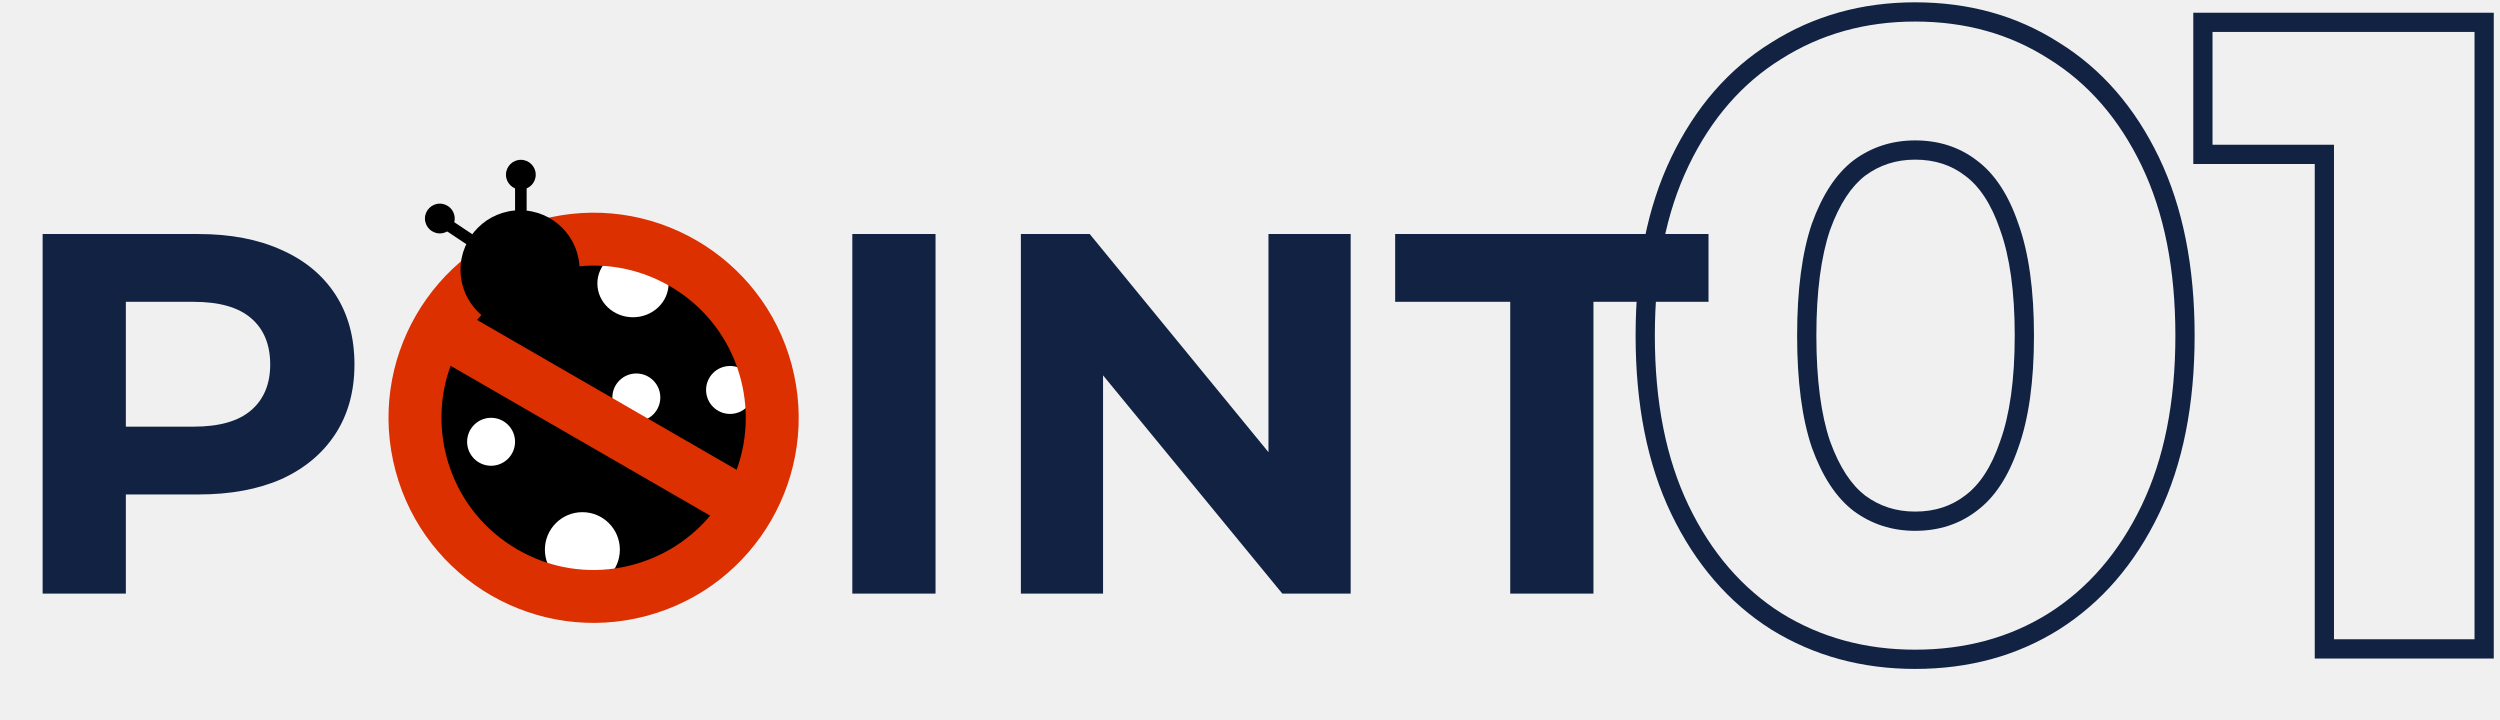
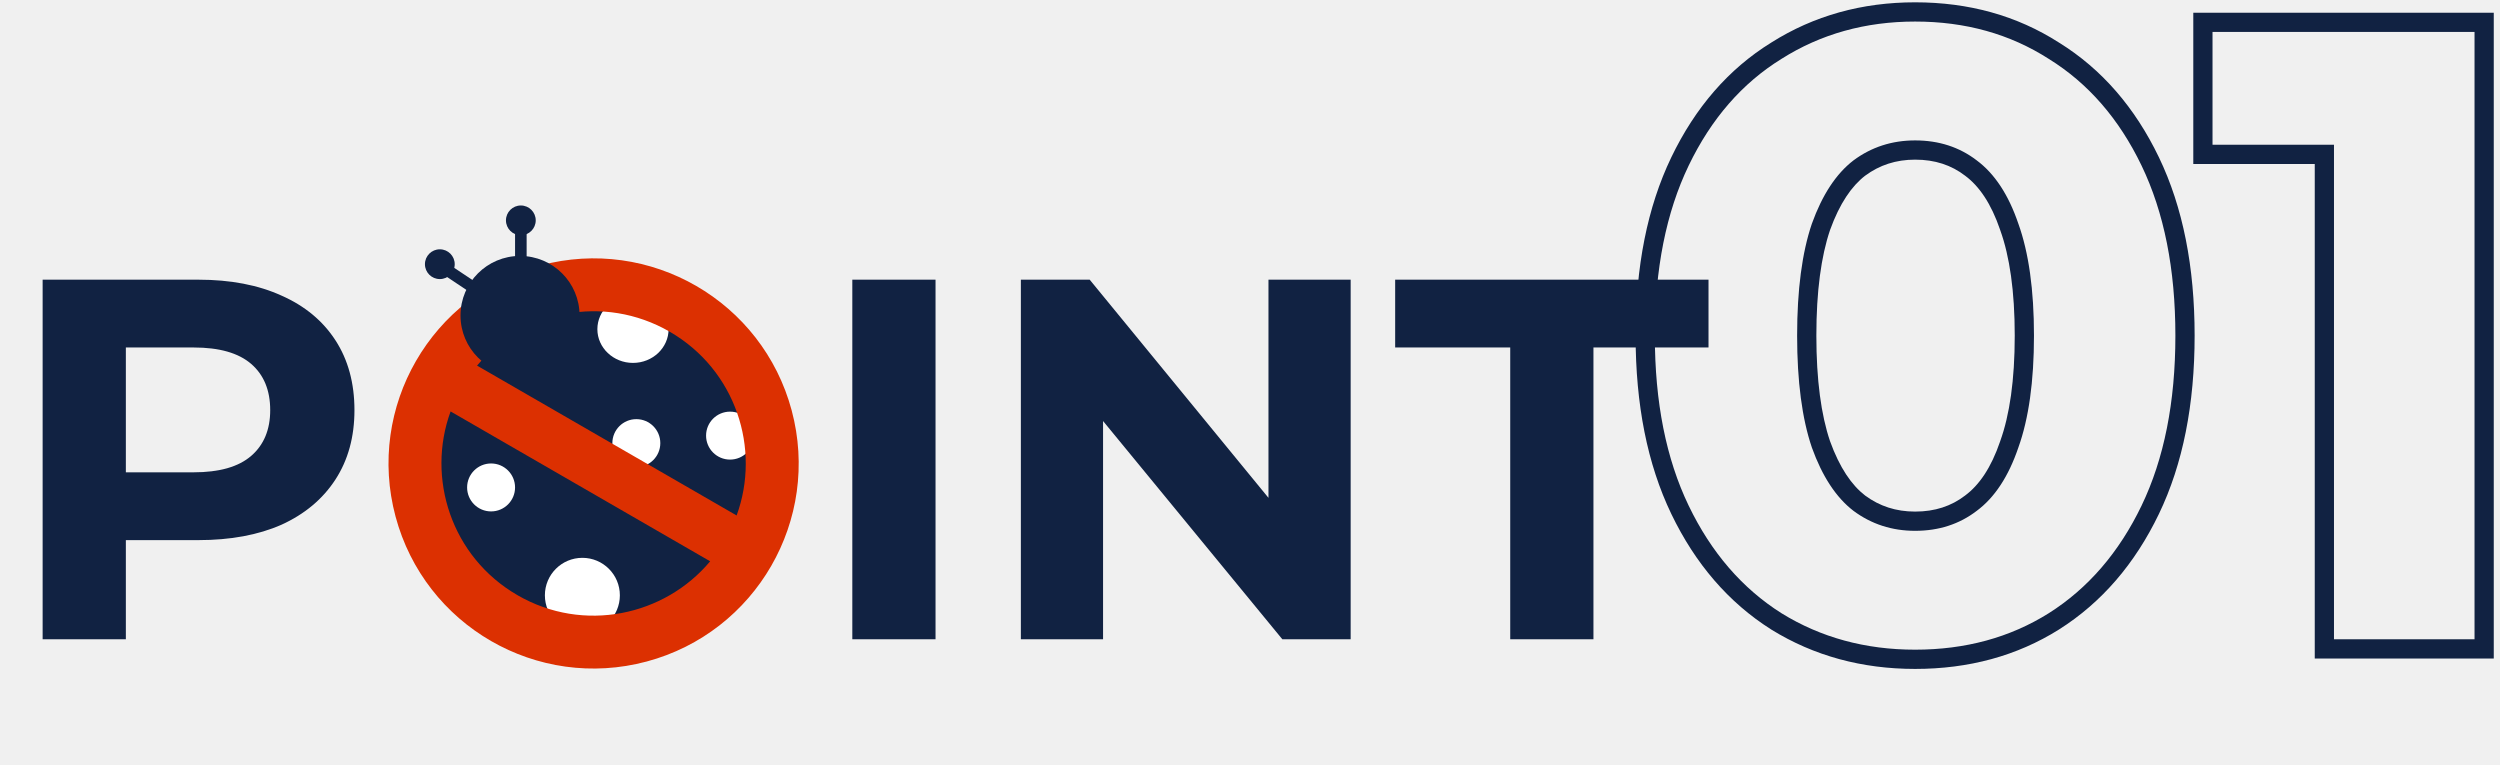
- <svg xmlns="http://www.w3.org/2000/svg" width="219" height="63" fill="none">
+ <svg xmlns="http://www.w3.org/2000/svg" width="219" height="67" fill="none">
  <path fill-rule="evenodd" clip-rule="evenodd" d="M155.167 55.15l-.008-.006c-3.742-2.366-6.653-5.763-8.749-10.117-2.112-4.386-3.131-9.616-3.131-15.627 0-6.011 1.019-11.24 3.131-15.627 2.096-4.354 5.008-7.729 8.757-10.046 3.732-2.358 7.947-3.524 12.597-3.524 4.694 0 8.914 1.163 12.602 3.527 3.746 2.317 6.657 5.691 8.752 10.043 2.112 4.387 3.131 9.616 3.131 15.627 0 6.011-1.019 11.24-3.131 15.627-2.096 4.354-5.007 7.75-8.749 10.117l-.006.004c-3.689 2.313-7.907 3.45-12.599 3.45-4.645 0-8.858-1.14-12.59-3.444l-.007-.005zm16.978-11.743l.011-.008c1.211-.899 2.266-2.412 3.057-4.737l.004-.015.005-.014c.823-2.284 1.269-5.34 1.269-9.233 0-3.893-.446-6.949-1.269-9.233l-.005-.014-.004-.014c-.791-2.326-1.846-3.839-3.057-4.738l-.011-.008-.01-.008c-1.201-.92-2.631-1.4-4.371-1.4-1.674 0-3.115.472-4.381 1.409-1.173.903-2.231 2.426-3.072 4.759-.777 2.293-1.198 5.355-1.198 9.247 0 3.892.42 6.954 1.198 9.248.842 2.332 1.899 3.855 3.072 4.759 1.266.936 2.707 1.408 4.381 1.408 1.74 0 3.17-.48 4.371-1.4l.01-.008zm-13.425-4.203c-.861-2.533-1.292-5.801-1.292-9.804s.431-7.27 1.292-9.804c.912-2.533 2.128-4.383 3.648-5.548 1.571-1.165 3.369-1.748 5.396-1.748 2.077 0 3.876.583 5.396 1.748 1.571 1.165 2.787 3.015 3.648 5.548.912 2.533 1.368 5.801 1.368 9.804s-.456 7.27-1.368 9.804c-.861 2.533-2.077 4.383-3.648 5.548-1.52 1.165-3.319 1.748-5.396 1.748-2.027 0-3.825-.583-5.396-1.748-1.52-1.165-2.736-3.015-3.648-5.548zm44.052 18.481v-43.32h-10.64V1.115h26.322v56.57h-15.682zm1.685-45.005V56h12.312V2.8h-22.952v9.88h10.64zM156.06 53.72c3.445 2.128 7.347 3.192 11.704 3.192 4.408 0 8.309-1.064 11.704-3.192 3.445-2.179 6.156-5.32 8.132-9.424 1.976-4.104 2.964-9.07 2.964-14.896 0-5.827-.988-10.792-2.964-14.896-1.976-4.104-4.687-7.22-8.132-9.348-3.395-2.179-7.296-3.268-11.704-3.268-4.357 0-8.259 1.09-11.704 3.268-3.445 2.128-6.156 5.244-8.132 9.348-1.976 4.104-2.964 9.07-2.964 14.896 0 5.827.988 10.792 2.964 14.896 1.976 4.104 4.687 7.245 8.132 9.424z" fill="#112242" />
-   <path d="M3.735 52V20.5H17.37c2.82 0 5.25.465 7.29 1.395 2.04.9 3.615 2.205 4.725 3.915 1.11 1.71 1.665 3.75 1.665 6.12 0 2.34-.555 4.365-1.665 6.075-1.11 1.71-2.685 3.03-4.725 3.96-2.04.9-4.47 1.35-7.29 1.35H7.785l3.24-3.285V52h-7.29zm7.29-11.16l-3.24-3.465h9.18c2.25 0 3.93-.48 5.04-1.44 1.11-.96 1.665-2.295 1.665-4.005 0-1.74-.555-3.09-1.665-4.05-1.11-.96-2.79-1.44-5.04-1.44h-9.18l3.24-3.465V40.84zm40.969 11.7c-2.49 0-4.8-.405-6.93-1.215-2.1-.81-3.93-1.95-5.49-3.42a16.058 16.058 0 01-3.6-5.175c-.84-1.98-1.26-4.14-1.26-6.48 0-2.34.42-4.5 1.26-6.48a15.73 15.73 0 013.645-5.175c1.56-1.47 3.39-2.61 5.49-3.42s4.38-1.215 6.84-1.215c2.49 0 4.77.405 6.84 1.215 2.1.81 3.915 1.95 5.445 3.42a15.73 15.73 0 013.645 5.175c.87 1.95 1.305 4.11 1.305 6.48 0 2.34-.435 4.515-1.305 6.525a15.73 15.73 0 01-3.645 5.175c-1.53 1.44-3.345 2.565-5.445 3.375-2.07.81-4.335 1.215-6.795 1.215zm-.045-6.21c1.41 0 2.7-.24 3.87-.72 1.2-.48 2.25-1.17 3.15-2.07.9-.9 1.59-1.965 2.07-3.195.51-1.23.765-2.595.765-4.095 0-1.5-.255-2.865-.765-4.095a9.181 9.181 0 00-2.07-3.195 8.816 8.816 0 00-3.105-2.07c-1.2-.48-2.505-.72-3.915-.72-1.41 0-2.715.24-3.915.72a9.392 9.392 0 00-3.105 2.07 9.74 9.74 0 00-2.115 3.195c-.48 1.23-.72 2.595-.72 4.095 0 1.47.24 2.835.72 4.095a10.12 10.12 0 002.07 3.195c.9.9 1.95 1.59 3.15 2.07 1.2.48 2.505.72 3.915.72zM74.663 52V20.5h7.29V52h-7.29zm14.765 0V20.5h6.03l18.585 22.68h-2.925V20.5h7.2V52h-5.985l-18.63-22.68h2.925V52h-7.2zm42.868 0V26.44h-10.08V20.5h27.45v5.94h-10.08V52h-7.29z" fill="#112242" />
-   <circle cx="51.999" cy="36.599" r="13.472" fill="#000" />
-   <ellipse cx="55.449" cy="24.836" rx="3.119" ry="2.955" fill="#fff" />
-   <circle cx="55.743" cy="34.817" r="2.1" fill="#fff" />
-   <circle cx="43.019" cy="38.7" r="2.1" fill="#fff" />
-   <circle cx="51.016" cy="48.15" r="3.284" fill="#fff" />
-   <circle cx="63.952" cy="34.16" r="2.1" fill="#fff" />
-   <path d="M47.35 19.248c-9.582 2.567-15.269 12.417-12.7 22 2.567 9.582 12.417 15.269 22 12.701 9.582-2.567 15.268-12.417 12.7-22-2.567-9.582-12.416-15.269-22-12.701zm11.314 5.809c5.806 3.352 8 10.265 5.864 16.098L41.79 28.028c3.986-4.77 11.071-6.321 16.874-2.971zM45.336 48.14c-5.806-3.352-8-10.265-5.864-16.098L62.21 45.17c-3.986 4.77-11.071 6.322-16.874 2.971z" fill="#DC3001" />
-   <circle cx="45.555" cy="23.634" r="5.215" fill="#000" />
-   <circle cx="45.626" cy="15.304" r="1.304" fill="#000" />
-   <circle cx="38.529" cy="19.143" r="1.304" fill="#000" />
-   <path fill="#000" d="M45.119 16.028h1.014v3.115h-1.014zm-6.375 3.958l.563-.844 2.592 1.728-.563.844z" />
+   <path d="M3.735 56V24.5H17.37c2.82 0 5.25.465 7.29 1.395 2.04.9 3.615 2.205 4.725 3.915 1.11 1.71 1.665 3.75 1.665 6.12 0 2.34-.555 4.365-1.665 6.075-1.11 1.71-2.685 3.03-4.725 3.96-2.04.9-4.47 1.35-7.29 1.35H7.785l3.24-3.285V56h-7.29zm7.29-11.16l-3.24-3.465h9.18c2.25 0 3.93-.48 5.04-1.44 1.11-.96 1.665-2.295 1.665-4.005 0-1.74-.555-3.09-1.665-4.05-1.11-.96-2.79-1.44-5.04-1.44h-9.18l3.24-3.465V44.84zm40.969 11.7c-2.49 0-4.8-.405-6.93-1.215-2.1-.81-3.93-1.95-5.49-3.42a16.058 16.058 0 01-3.6-5.175c-.84-1.98-1.26-4.14-1.26-6.48 0-2.34.42-4.5 1.26-6.48a15.73 15.73 0 013.645-5.175c1.56-1.47 3.39-2.61 5.49-3.42s4.38-1.215 6.84-1.215c2.49 0 4.77.405 6.84 1.215 2.1.81 3.915 1.95 5.445 3.42a15.73 15.73 0 013.645 5.175c.87 1.95 1.305 4.11 1.305 6.48 0 2.34-.435 4.515-1.305 6.525a15.73 15.73 0 01-3.645 5.175c-1.53 1.44-3.345 2.565-5.445 3.375-2.07.81-4.335 1.215-6.795 1.215zm-.045-6.21c1.41 0 2.7-.24 3.87-.72 1.2-.48 2.25-1.17 3.15-2.07.9-.9 1.59-1.965 2.07-3.195.51-1.23.765-2.595.765-4.095 0-1.5-.255-2.865-.765-4.095a9.181 9.181 0 00-2.07-3.195 8.816 8.816 0 00-3.105-2.07c-1.2-.48-2.505-.72-3.915-.72-1.41 0-2.715.24-3.915.72a9.392 9.392 0 00-3.105 2.07 9.74 9.74 0 00-2.115 3.195c-.48 1.23-.72 2.595-.72 4.095 0 1.47.24 2.835.72 4.095a10.12 10.12 0 002.07 3.195c.9.9 1.95 1.59 3.15 2.07 1.2.48 2.505.72 3.915.72zM74.663 56V24.5h7.29V56h-7.29zm14.765 0V24.5h6.03l18.585 22.68h-2.925V24.5h7.2V56h-5.985l-18.63-22.68h2.925V56h-7.2zm42.868 0V30.44h-10.08V24.5h27.45v5.94h-10.08V56h-7.29z" fill="#112242" />
+   <circle cx="51.999" cy="40.599" r="13.472" fill="#112242" />
+   <ellipse cx="55.449" cy="28.836" rx="3.119" ry="2.955" fill="#fff" />
+   <circle cx="55.743" cy="38.817" r="2.1" fill="#fff" />
+   <circle cx="43.019" cy="42.7" r="2.1" fill="#fff" />
+   <circle cx="51.016" cy="52.15" r="3.284" fill="#fff" />
+   <circle cx="63.952" cy="38.16" r="2.1" fill="#fff" />
+   <path d="M47.35 23.248c-9.582 2.567-15.269 12.417-12.7 22 2.567 9.582 12.417 15.269 22 12.701 9.582-2.567 15.268-12.417 12.7-22-2.567-9.582-12.416-15.269-22-12.701zm11.314 5.809c5.806 3.352 8 10.265 5.864 16.098L41.79 32.028c3.986-4.77 11.071-6.321 16.874-2.971zM45.336 52.14c-5.806-3.352-8-10.265-5.864-16.098L62.21 49.17c-3.986 4.77-11.071 6.322-16.874 2.971z" fill="#DC3001" />
+   <circle cx="45.555" cy="27.634" r="5.215" fill="#112242" />
+   <circle cx="45.626" cy="19.304" r="1.304" fill="#112242" />
+   <circle cx="38.529" cy="23.143" r="1.304" fill="#112242" />
+   <path fill="#112242" d="M45.119 20.028h1.014v3.115h-1.014zm-6.375 3.958l.563-.844 2.592 1.728-.563.844z" />
</svg>
